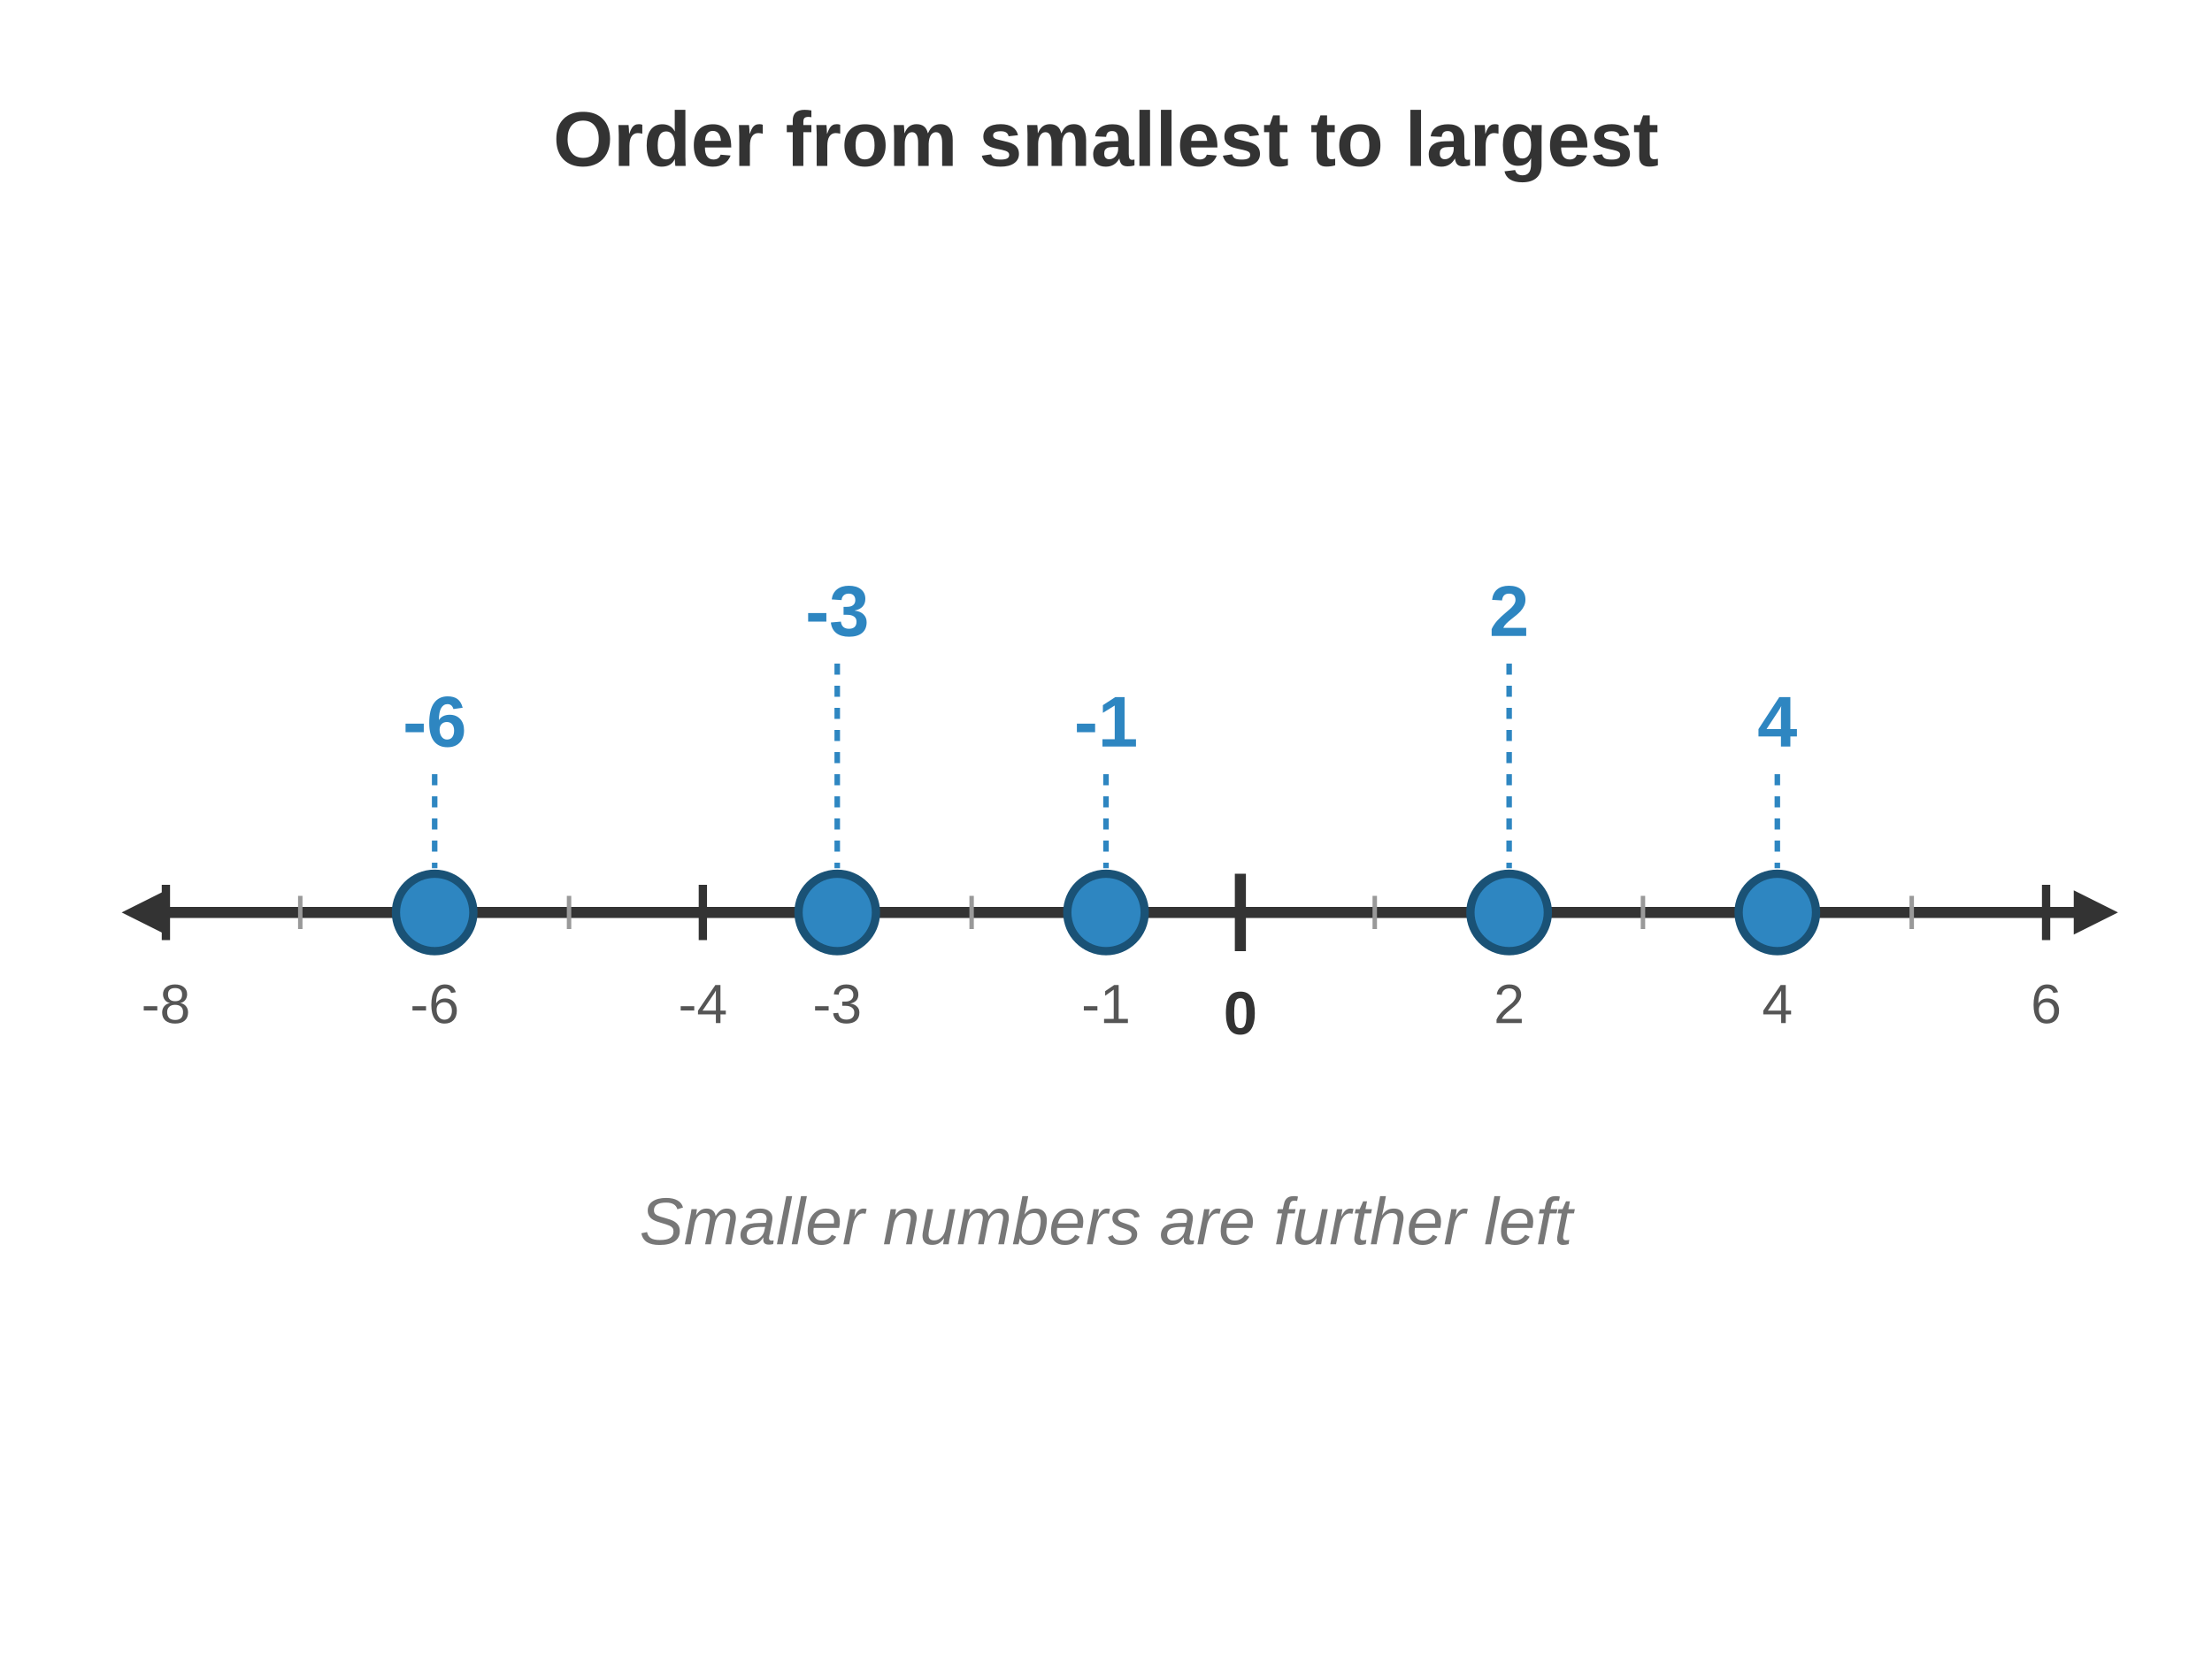
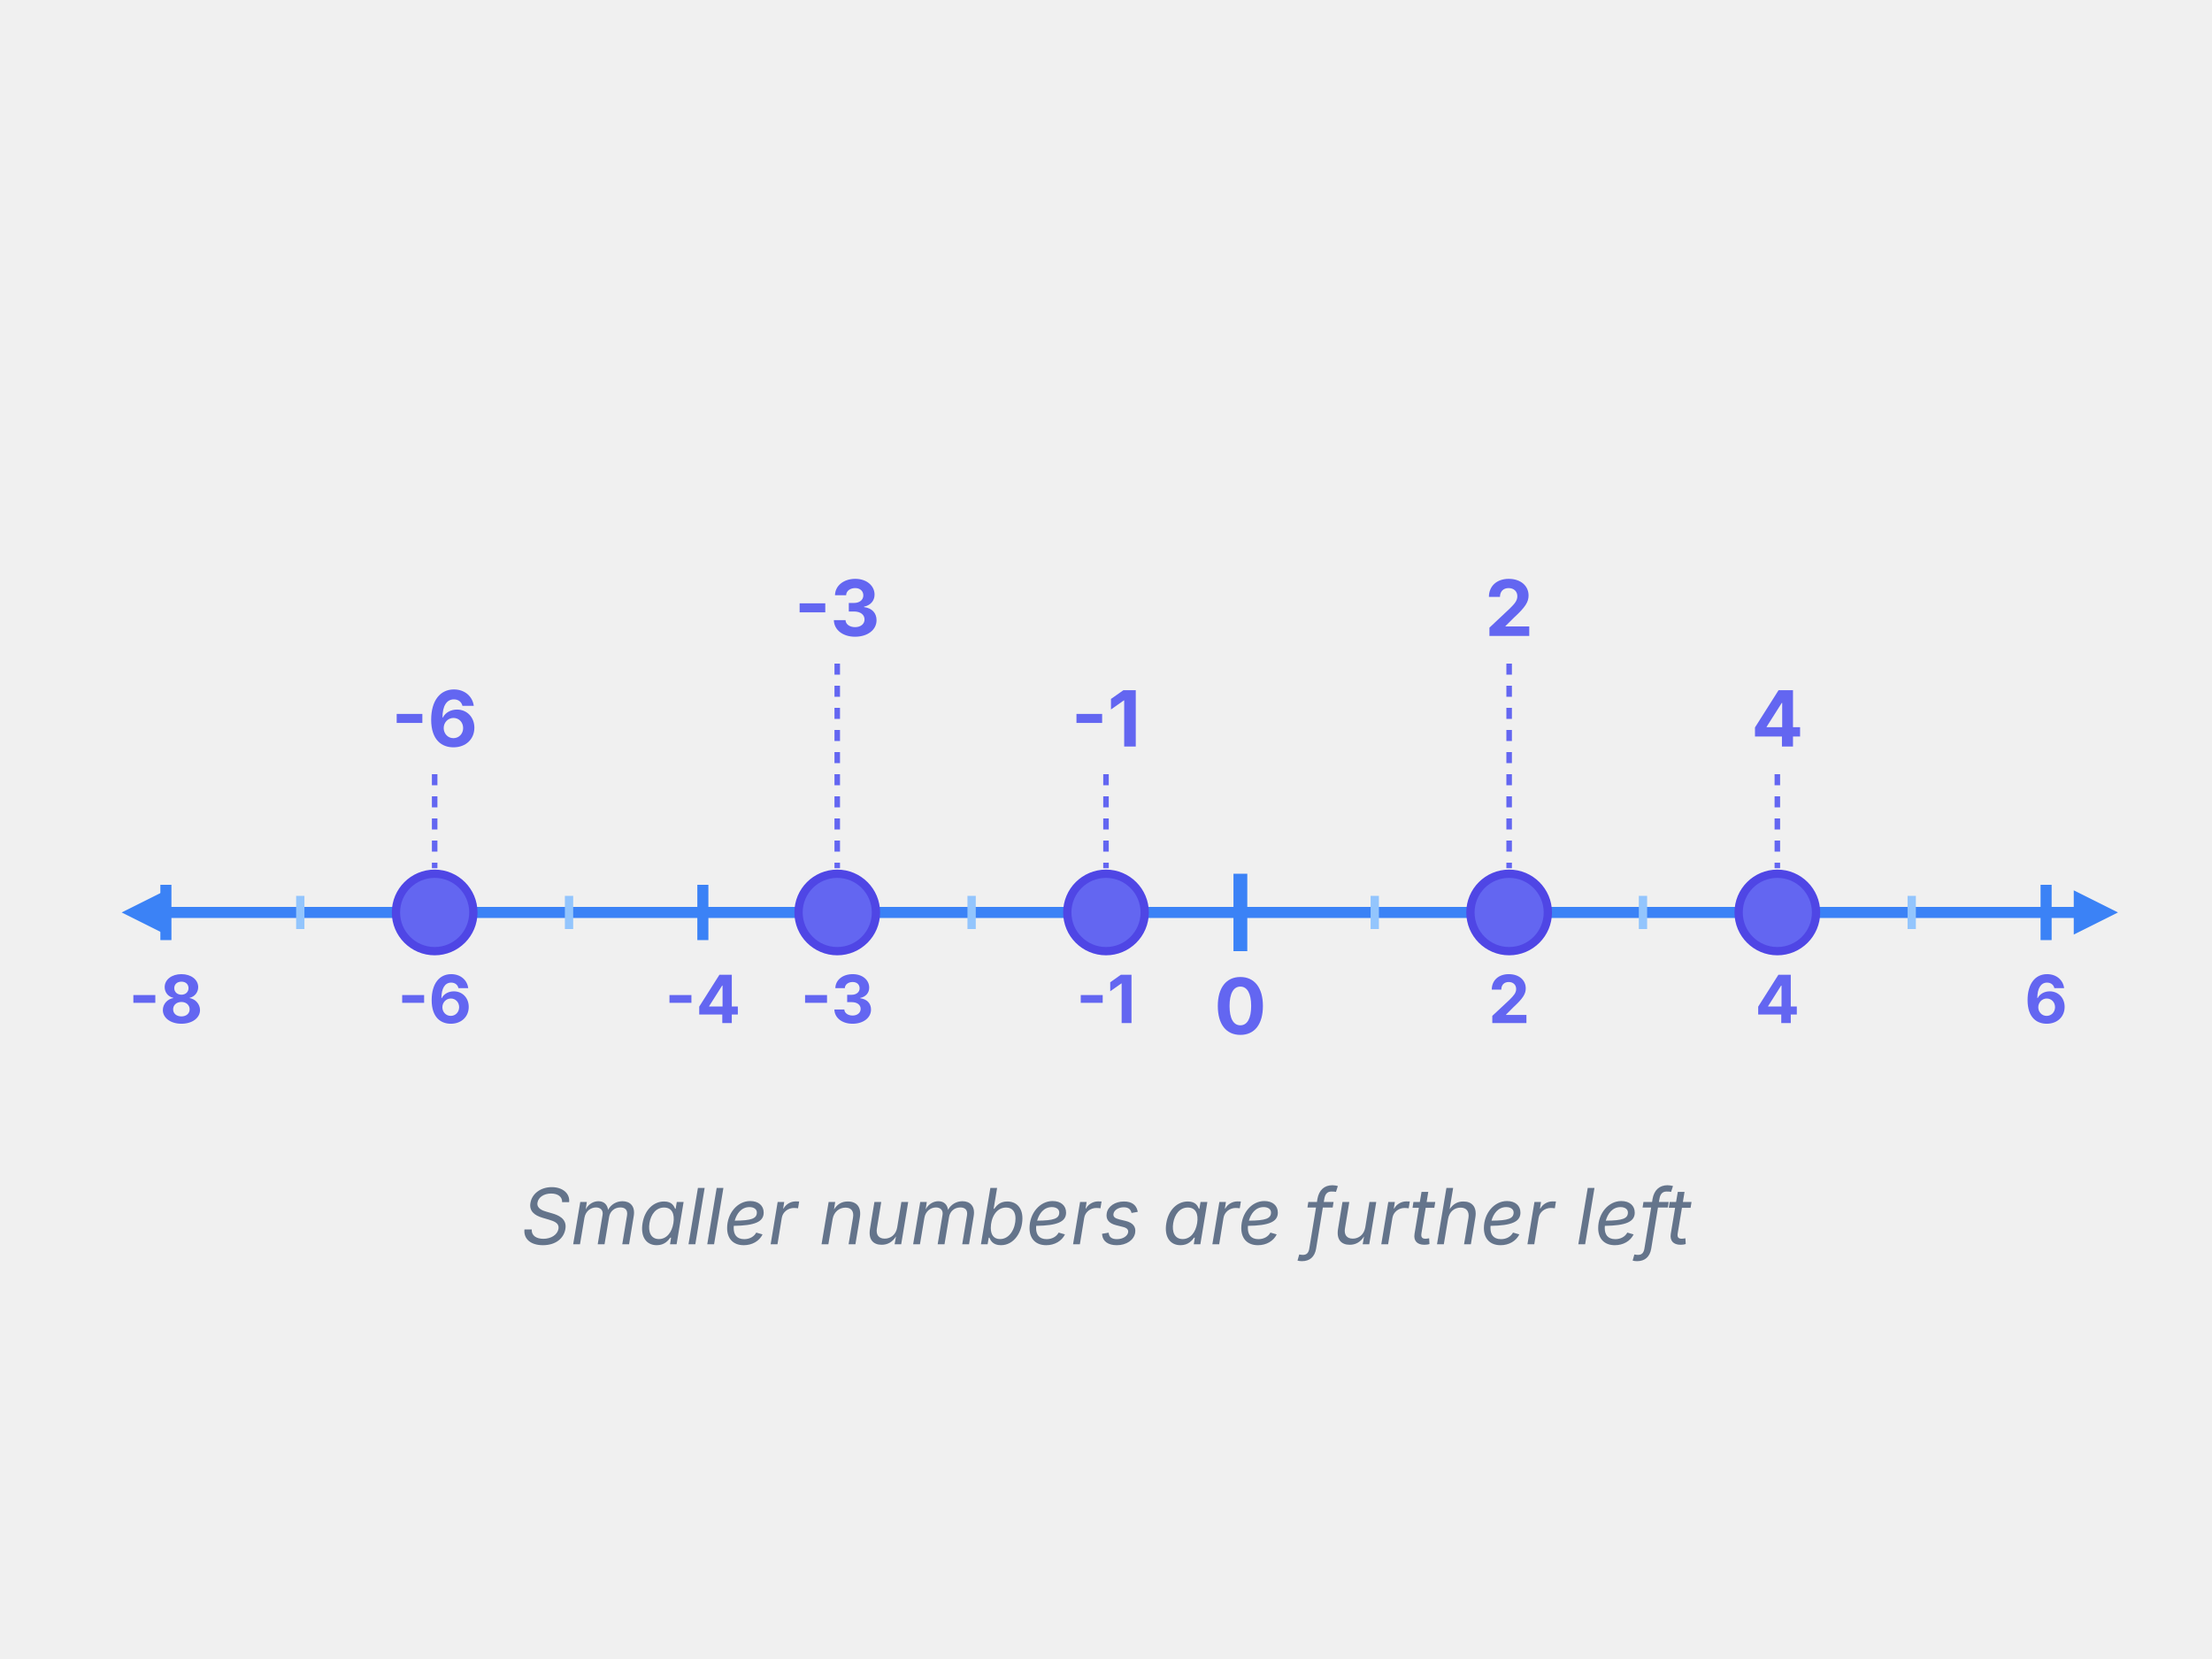
<svg xmlns="http://www.w3.org/2000/svg" width="400" height="300" viewBox="0 0 400 300">
-   <rect width="400" height="300" fill="white" />
-   <text x="200" y="30" text-anchor="middle" font-family="Arial" font-size="14" font-weight="bold" fill="#333">Order from smallest to largest</text>
-   <line x1="25" y1="165" x2="380" y2="165" stroke="#333" stroke-width="2" />
-   <polygon points="22,165 30,161 30,169" fill="#333" />
-   <polygon points="383,165 375,161 375,169" fill="#333" />
-   <line x1="30" y1="160" x2="30" y2="170" stroke="#333" stroke-width="1.5" />
-   <text x="30" y="185" text-anchor="middle" font-family="Arial" font-size="10" fill="#555">-8</text>
-   <line x1="54.3" y1="162" x2="54.3" y2="168" stroke="#999" stroke-width="0.8" />
-   <line x1="78.6" y1="160" x2="78.6" y2="170" stroke="#333" stroke-width="1.5" />
-   <text x="78.6" y="185" text-anchor="middle" font-family="Arial" font-size="10" fill="#555">-6</text>
-   <line x1="102.9" y1="162" x2="102.9" y2="168" stroke="#999" stroke-width="0.8" />
-   <line x1="127.1" y1="160" x2="127.1" y2="170" stroke="#333" stroke-width="1.5" />
-   <text x="127.1" y="185" text-anchor="middle" font-family="Arial" font-size="10" fill="#555">-4</text>
-   <line x1="151.4" y1="160" x2="151.4" y2="170" stroke="#333" stroke-width="1.5" />
-   <text x="151.4" y="185" text-anchor="middle" font-family="Arial" font-size="10" fill="#555">-3</text>
-   <line x1="175.7" y1="162" x2="175.7" y2="168" stroke="#999" stroke-width="0.8" />
-   <line x1="200" y1="160" x2="200" y2="170" stroke="#333" stroke-width="1.5" />
-   <text x="200" y="185" text-anchor="middle" font-family="Arial" font-size="10" fill="#555">-1</text>
-   <line x1="224.3" y1="158" x2="224.3" y2="172" stroke="#333" stroke-width="2" />
-   <text x="224.3" y="187" text-anchor="middle" font-family="Arial" font-size="11" font-weight="bold" fill="#333">0</text>
-   <line x1="248.6" y1="162" x2="248.6" y2="168" stroke="#999" stroke-width="0.8" />
-   <line x1="272.9" y1="160" x2="272.9" y2="170" stroke="#333" stroke-width="1.5" />
-   <text x="272.9" y="185" text-anchor="middle" font-family="Arial" font-size="10" fill="#555">2</text>
-   <line x1="297.1" y1="162" x2="297.1" y2="168" stroke="#999" stroke-width="0.8" />
-   <line x1="321.4" y1="160" x2="321.4" y2="170" stroke="#333" stroke-width="1.5" />
-   <text x="321.4" y="185" text-anchor="middle" font-family="Arial" font-size="10" fill="#555">4</text>
-   <line x1="345.7" y1="162" x2="345.7" y2="168" stroke="#999" stroke-width="0.8" />
-   <line x1="370" y1="160" x2="370" y2="170" stroke="#333" stroke-width="1.5" />
-   <text x="370" y="185" text-anchor="middle" font-family="Arial" font-size="10" fill="#555">6</text>
-   <circle cx="78.6" cy="165" r="7" fill="#2E86C1" stroke="#1A5276" stroke-width="1.5" />
-   <text x="78.6" y="135" text-anchor="middle" font-family="Arial" font-size="13" font-weight="bold" fill="#2E86C1">-6</text>
-   <line x1="78.6" y1="140" x2="78.6" y2="157" stroke="#2E86C1" stroke-width="1" stroke-dasharray="2,2" />
-   <circle cx="151.4" cy="165" r="7" fill="#2E86C1" stroke="#1A5276" stroke-width="1.5" />
-   <text x="151.4" y="115" text-anchor="middle" font-family="Arial" font-size="13" font-weight="bold" fill="#2E86C1">-3</text>
-   <line x1="151.4" y1="120" x2="151.4" y2="157" stroke="#2E86C1" stroke-width="1" stroke-dasharray="2,2" />
-   <circle cx="200" cy="165" r="7" fill="#2E86C1" stroke="#1A5276" stroke-width="1.5" />
-   <text x="200" y="135" text-anchor="middle" font-family="Arial" font-size="13" font-weight="bold" fill="#2E86C1">-1</text>
-   <line x1="200" y1="140" x2="200" y2="157" stroke="#2E86C1" stroke-width="1" stroke-dasharray="2,2" />
-   <circle cx="272.9" cy="165" r="7" fill="#2E86C1" stroke="#1A5276" stroke-width="1.5" />
-   <text x="272.9" y="115" text-anchor="middle" font-family="Arial" font-size="13" font-weight="bold" fill="#2E86C1">2</text>
-   <line x1="272.9" y1="120" x2="272.9" y2="157" stroke="#2E86C1" stroke-width="1" stroke-dasharray="2,2" />
-   <circle cx="321.4" cy="165" r="7" fill="#2E86C1" stroke="#1A5276" stroke-width="1.5" />
-   <text x="321.4" y="135" text-anchor="middle" font-family="Arial" font-size="13" font-weight="bold" fill="#2E86C1">4</text>
-   <line x1="321.4" y1="140" x2="321.4" y2="157" stroke="#2E86C1" stroke-width="1" stroke-dasharray="2,2" />
-   <text x="200" y="225" text-anchor="middle" font-family="Arial" font-size="12" fill="#777" font-style="italic">Smaller numbers are further left</text>
+   <line x1="25" y1="165" x2="380" y2="165" stroke="#3b82f6" stroke-width="2" />
+   <polygon points="22,165 30,161 30,169" fill="#3b82f6" />
+   <polygon points="383,165 375,161 375,169" fill="#3b82f6" />
+   <line x1="30" y1="160" x2="30" y2="170" stroke="#3b82f6" stroke-width="2" />
+   <text x="30" y="185" text-anchor="middle" font-family="system-ui, -apple-system, sans-serif" font-size="12" font-weight="bold" fill="#6366f1">-8</text>
+   <line x1="54.3" y1="162" x2="54.3" y2="168" stroke="#93c5fd" stroke-width="1.5" />
+   <line x1="78.6" y1="160" x2="78.6" y2="170" stroke="#3b82f6" stroke-width="2" />
+   <text x="78.6" y="185" text-anchor="middle" font-family="system-ui, -apple-system, sans-serif" font-size="12" font-weight="bold" fill="#6366f1">-6</text>
+   <line x1="102.9" y1="162" x2="102.9" y2="168" stroke="#93c5fd" stroke-width="1.5" />
+   <line x1="127.1" y1="160" x2="127.1" y2="170" stroke="#3b82f6" stroke-width="2" />
+   <text x="127.1" y="185" text-anchor="middle" font-family="system-ui, -apple-system, sans-serif" font-size="12" font-weight="bold" fill="#6366f1">-4</text>
+   <line x1="151.4" y1="160" x2="151.4" y2="170" stroke="#3b82f6" stroke-width="2" />
+   <text x="151.4" y="185" text-anchor="middle" font-family="system-ui, -apple-system, sans-serif" font-size="12" font-weight="bold" fill="#6366f1">-3</text>
+   <line x1="175.7" y1="162" x2="175.7" y2="168" stroke="#93c5fd" stroke-width="1.5" />
+   <line x1="200" y1="160" x2="200" y2="170" stroke="#3b82f6" stroke-width="2" />
+   <text x="200" y="185" text-anchor="middle" font-family="system-ui, -apple-system, sans-serif" font-size="12" font-weight="bold" fill="#6366f1">-1</text>
+   <line x1="224.3" y1="158" x2="224.3" y2="172" stroke="#3b82f6" stroke-width="2.5" />
+   <text x="224.3" y="187" text-anchor="middle" font-family="system-ui, -apple-system, sans-serif" font-size="14" font-weight="bold" fill="#6366f1">0</text>
+   <line x1="248.6" y1="162" x2="248.6" y2="168" stroke="#93c5fd" stroke-width="1.5" />
+   <line x1="272.9" y1="160" x2="272.9" y2="170" stroke="#3b82f6" stroke-width="2" />
+   <text x="272.9" y="185" text-anchor="middle" font-family="system-ui, -apple-system, sans-serif" font-size="12" font-weight="bold" fill="#6366f1">2</text>
+   <line x1="297.1" y1="162" x2="297.1" y2="168" stroke="#93c5fd" stroke-width="1.5" />
+   <line x1="321.4" y1="160" x2="321.4" y2="170" stroke="#3b82f6" stroke-width="2" />
+   <text x="321.4" y="185" text-anchor="middle" font-family="system-ui, -apple-system, sans-serif" font-size="12" font-weight="bold" fill="#6366f1">4</text>
+   <line x1="345.7" y1="162" x2="345.7" y2="168" stroke="#93c5fd" stroke-width="1.5" />
+   <line x1="370" y1="160" x2="370" y2="170" stroke="#3b82f6" stroke-width="2" />
+   <text x="370" y="185" text-anchor="middle" font-family="system-ui, -apple-system, sans-serif" font-size="12" font-weight="bold" fill="#6366f1">6</text>
+   <circle cx="78.6" cy="165" r="7" fill="#6366f1" stroke="#4f46e5" stroke-width="1.5" />
+   <text x="78.6" y="135" text-anchor="middle" font-family="system-ui, -apple-system, sans-serif" font-size="14" font-weight="bold" fill="#6366f1">-6</text>
+   <line x1="78.6" y1="140" x2="78.6" y2="157" stroke="#6366f1" stroke-width="1" stroke-dasharray="2,2" />
+   <circle cx="151.4" cy="165" r="7" fill="#6366f1" stroke="#4f46e5" stroke-width="1.5" />
+   <text x="151.4" y="115" text-anchor="middle" font-family="system-ui, -apple-system, sans-serif" font-size="14" font-weight="bold" fill="#6366f1">-3</text>
+   <line x1="151.4" y1="120" x2="151.4" y2="157" stroke="#6366f1" stroke-width="1" stroke-dasharray="2,2" />
+   <circle cx="200" cy="165" r="7" fill="#6366f1" stroke="#4f46e5" stroke-width="1.5" />
+   <text x="200" y="135" text-anchor="middle" font-family="system-ui, -apple-system, sans-serif" font-size="14" font-weight="bold" fill="#6366f1">-1</text>
+   <line x1="200" y1="140" x2="200" y2="157" stroke="#6366f1" stroke-width="1" stroke-dasharray="2,2" />
+   <circle cx="272.9" cy="165" r="7" fill="#6366f1" stroke="#4f46e5" stroke-width="1.5" />
+   <text x="272.9" y="115" text-anchor="middle" font-family="system-ui, -apple-system, sans-serif" font-size="14" font-weight="bold" fill="#6366f1">2</text>
+   <line x1="272.9" y1="120" x2="272.9" y2="157" stroke="#6366f1" stroke-width="1" stroke-dasharray="2,2" />
+   <circle cx="321.4" cy="165" r="7" fill="#6366f1" stroke="#4f46e5" stroke-width="1.5" />
+   <text x="321.4" y="135" text-anchor="middle" font-family="system-ui, -apple-system, sans-serif" font-size="14" font-weight="bold" fill="#6366f1">4</text>
+   <line x1="321.4" y1="140" x2="321.4" y2="157" stroke="#6366f1" stroke-width="1" stroke-dasharray="2,2" />
+   <text x="200" y="225" text-anchor="middle" font-family="system-ui, -apple-system, sans-serif" font-size="14" fill="#64748b" font-style="italic">Smaller numbers are further left</text>
</svg>
